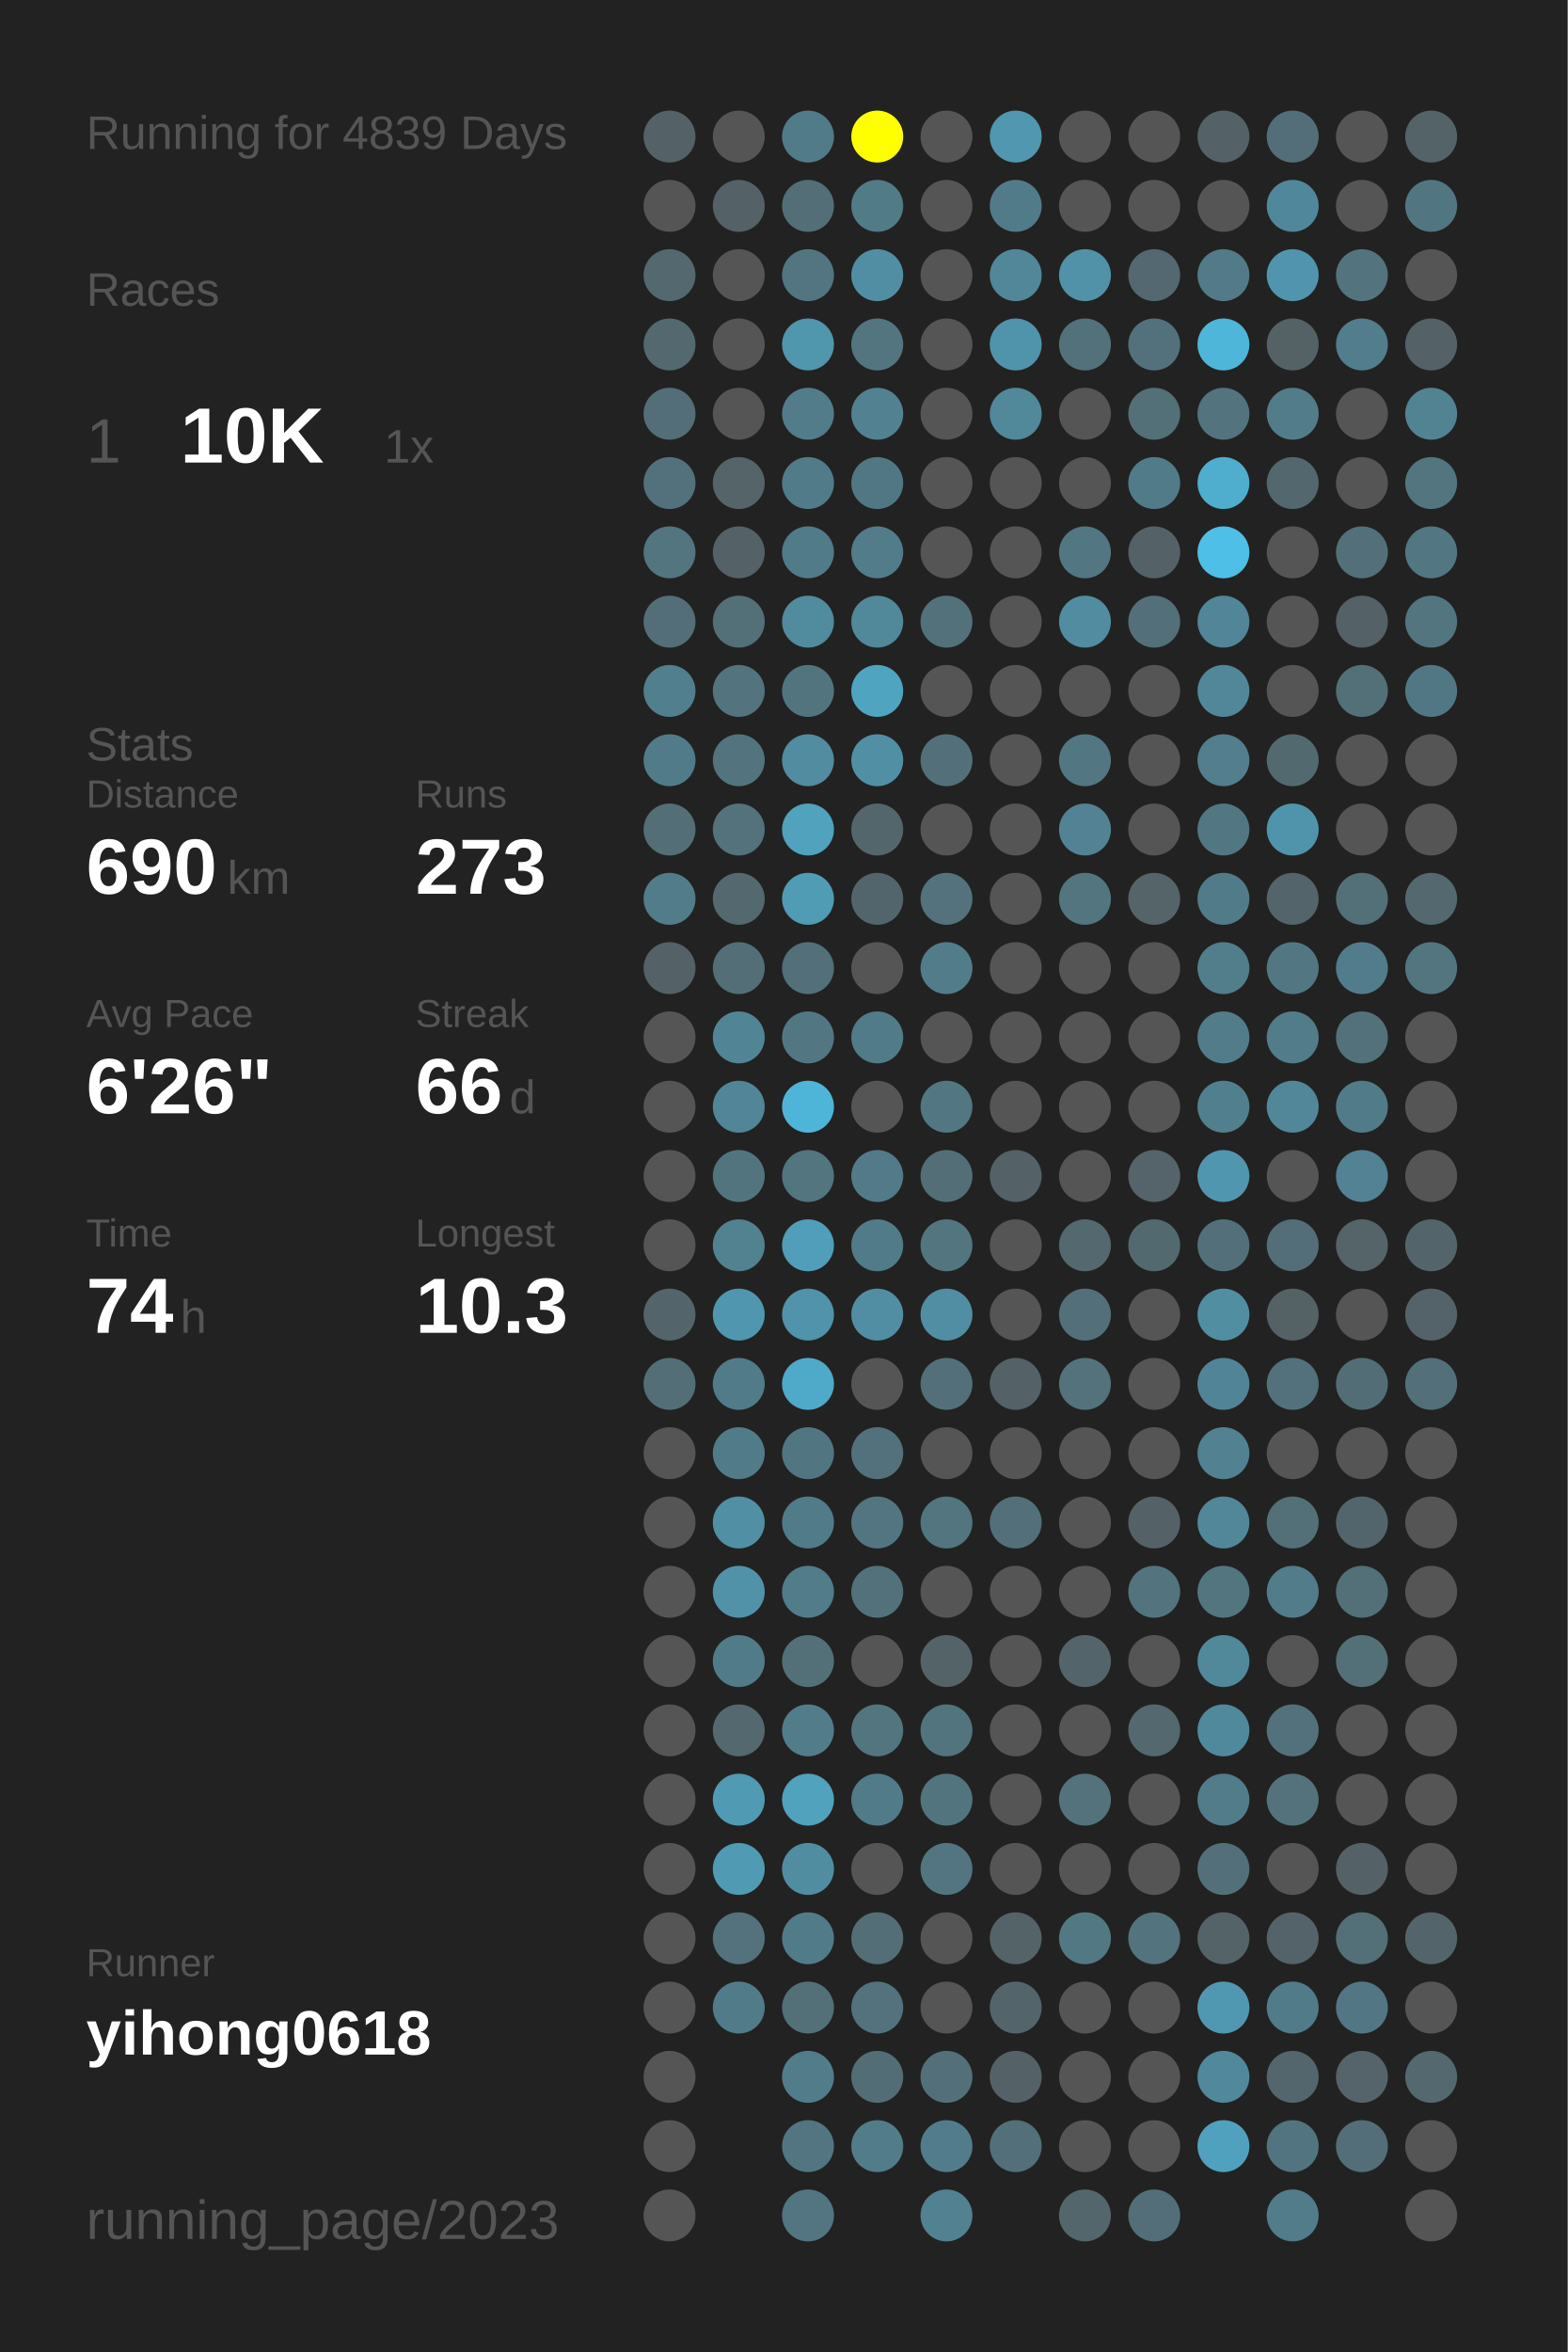
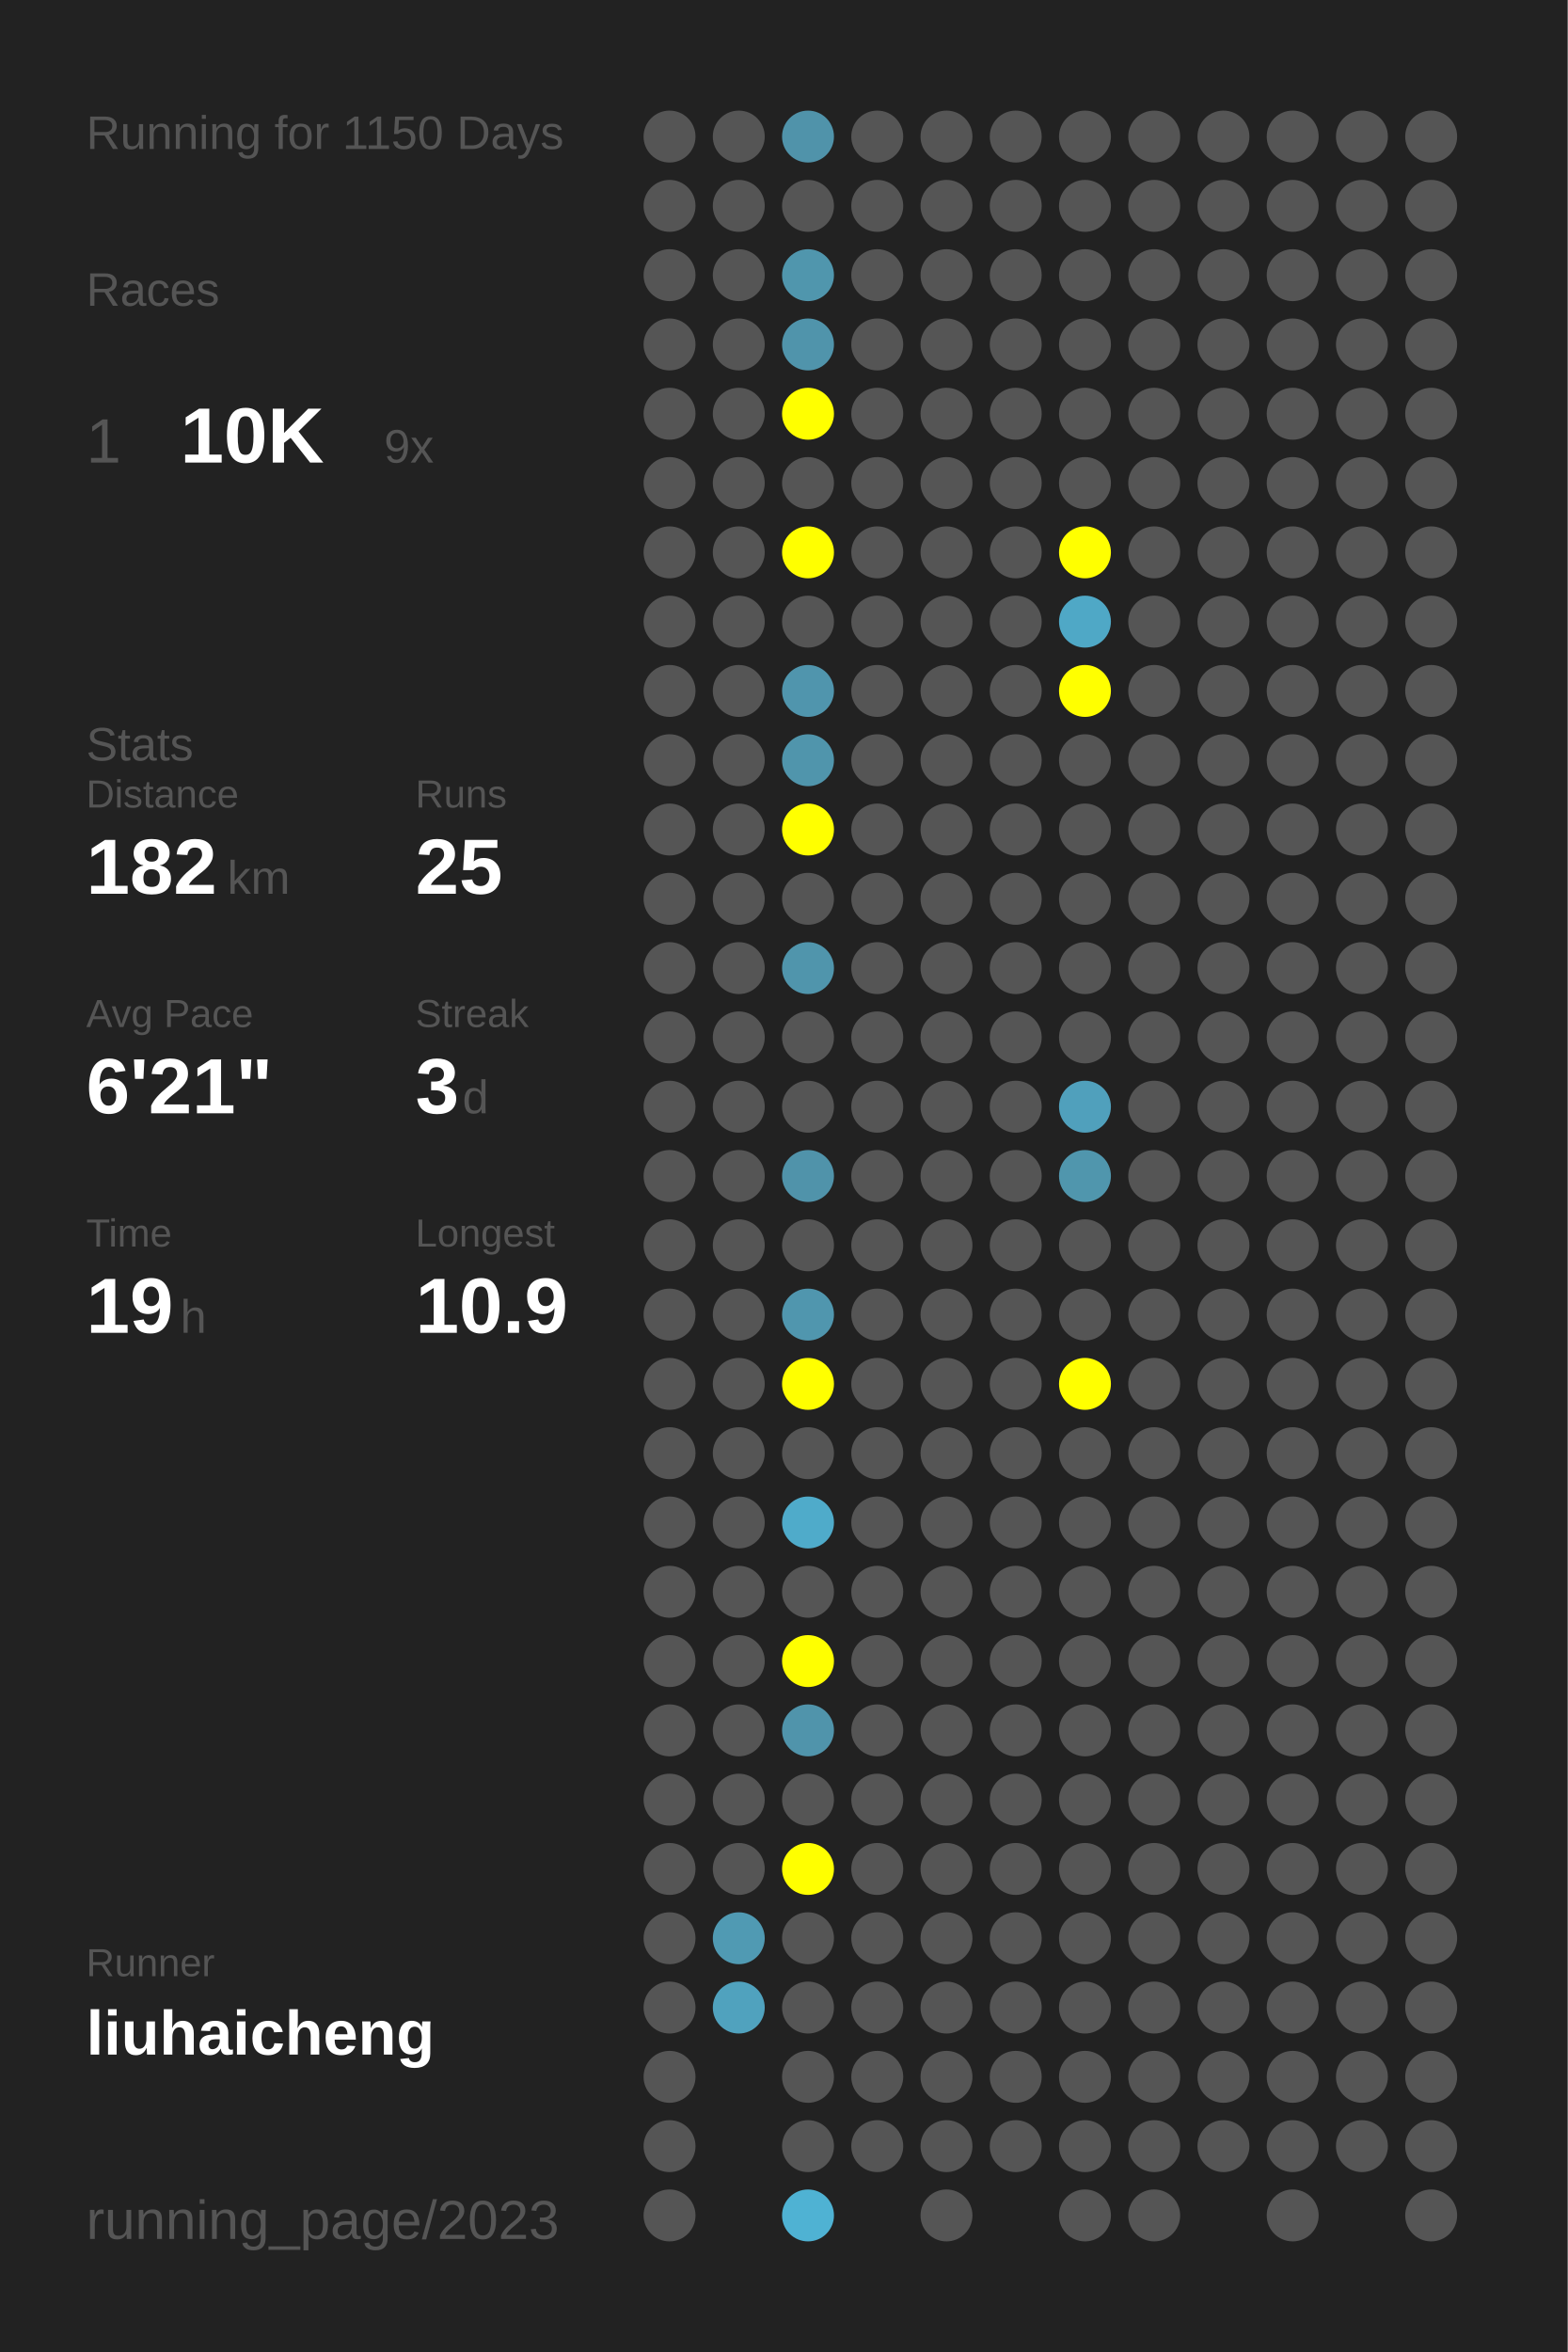
<svg xmlns="http://www.w3.org/2000/svg" baseProfile="full" height="300mm" version="1.1" viewBox="0,0,200,300" width="200mm">
  <defs />
  <rect fill="#222222" height="300" width="200" x="0" y="0" />
-   <text fill="#555555" style="font-size:6px; font-family:Arial;" x="11" y="19">Running for 4839 Days</text>
+   <text fill="#555555" style="font-size:6px; font-family:Arial;" x="11" y="19">Running for 1150 Days</text>
  <text fill="#555555" style="font-size:6px; font-family:Arial;" x="11" y="39">Races</text>
  <text fill="#555555" style="font-size:8px; font-family:Arial;" x="11" y="59">1</text>
  <text fill="#FFFFFF" style="font-size:10px; font-family:Arial; font-weight:bold;" x="23" y="59">10K</text>
-   <text fill="#555555" style="font-size:6px; font-family:Arial;" x="49" y="59">1x</text>
+   <text fill="#555555" style="font-size:6px; font-family:Arial;" x="49" y="59">9x</text>
  <text fill="#555555" style="font-size:6px; font-family:Arial;" x="11" y="97">Stats</text>
  <text fill="#555555" style="font-size:5px; font-family:Arial;" x="11" y="103">Distance</text>
-   <text fill="#FFFFFF" style="font-size:10px; font-family:Arial; font-weight:bold;" x="11" y="114">690</text>
+   <text fill="#FFFFFF" style="font-size:10px; font-family:Arial; font-weight:bold;" x="11" y="114">182</text>
  <text fill="#555555" style="font-size:6px; font-family:Arial;" x="29" y="114">km</text>
  <text fill="#555555" style="font-size:5px; font-family:Arial;" x="53" y="103">Runs</text>
-   <text fill="#FFFFFF" style="font-size:10px; font-family:Arial; font-weight:bold;" x="53" y="114">273</text>
+   <text fill="#FFFFFF" style="font-size:10px; font-family:Arial; font-weight:bold;" x="53" y="114">25</text>
  <text fill="#555555" style="font-size:5px; font-family:Arial;" x="11" y="131">Avg Pace</text>
-   <text fill="#FFFFFF" style="font-size:10px; font-family:Arial; font-weight:bold;" x="11" y="142">6'26"</text>
+   <text fill="#FFFFFF" style="font-size:10px; font-family:Arial; font-weight:bold;" x="11" y="142">6'21"</text>
  <text fill="#555555" style="font-size:5px; font-family:Arial;" x="53" y="131">Streak</text>
-   <text fill="#FFFFFF" style="font-size:10px; font-family:Arial; font-weight:bold;" x="53" y="142">66</text>
-   <text fill="#555555" style="font-size:6px; font-family:Arial;" x="65" y="142">d</text>
+   <text fill="#FFFFFF" style="font-size:10px; font-family:Arial; font-weight:bold;" x="53" y="142">3</text>
+   <text fill="#555555" style="font-size:6px; font-family:Arial;" x="59" y="142">d</text>
  <text fill="#555555" style="font-size:5px; font-family:Arial;" x="11" y="159">Time</text>
-   <text fill="#FFFFFF" style="font-size:10px; font-family:Arial; font-weight:bold;" x="11" y="170">74</text>
+   <text fill="#FFFFFF" style="font-size:10px; font-family:Arial; font-weight:bold;" x="11" y="170">19</text>
  <text fill="#555555" style="font-size:6px; font-family:Arial;" x="23" y="170">h</text>
  <text fill="#555555" style="font-size:5px; font-family:Arial;" x="53" y="159">Longest</text>
-   <text fill="#FFFFFF" style="font-size:10px; font-family:Arial; font-weight:bold;" x="53" y="170">10.3</text>
+   <text fill="#FFFFFF" style="font-size:10px; font-family:Arial; font-weight:bold;" x="53" y="170">10.9</text>
  <text fill="#555555" style="font-size:5px; font-family:Arial;" x="11" y="252.065">Runner</text>
-   <text fill="#FFFFFF" style="font-size:8px; font-family:Arial; font-weight:bold;" x="11" y="262.065">yihong0618</text>
+   <text fill="#FFFFFF" style="font-size:8px; font-family:Arial; font-weight:bold;" x="11" y="262.065">liuhaicheng</text>
  <text fill="#555555" style="font-size:7px; font-family:Arial;" x="11" y="285.581">running_page/2023</text>
-   <circle cx="85.417" cy="17.419" fill="#546166" r="3.312" />
+   <circle cx="85.417" cy="17.419" fill="#555555" r="3.312" />
  <circle cx="85.417" cy="26.258" fill="#555555" r="3.312" />
-   <circle cx="85.417" cy="35.097" fill="#53686f" r="3.312" />
-   <circle cx="85.417" cy="43.935" fill="#53686f" r="3.312" />
-   <circle cx="85.417" cy="52.774" fill="#536e78" r="3.312" />
-   <circle cx="85.417" cy="61.613" fill="#53717c" r="3.312" />
-   <circle cx="85.417" cy="70.452" fill="#527580" r="3.312" />
-   <circle cx="85.417" cy="79.29" fill="#536e78" r="3.312" />
-   <circle cx="85.417" cy="88.129" fill="#527f8e" r="3.312" />
-   <circle cx="85.417" cy="96.968" fill="#527b89" r="3.312" />
-   <circle cx="85.417" cy="105.806" fill="#536e77" r="3.312" />
-   <circle cx="85.417" cy="114.645" fill="#527c8a" r="3.312" />
-   <circle cx="85.417" cy="123.484" fill="#546166" r="3.312" />
+   <circle cx="85.417" cy="35.097" fill="#555555" r="3.312" />
+   <circle cx="85.417" cy="43.935" fill="#555555" r="3.312" />
+   <circle cx="85.417" cy="52.774" fill="#555555" r="3.312" />
+   <circle cx="85.417" cy="61.613" fill="#555555" r="3.312" />
+   <circle cx="85.417" cy="70.452" fill="#555555" r="3.312" />
+   <circle cx="85.417" cy="79.29" fill="#555555" r="3.312" />
+   <circle cx="85.417" cy="88.129" fill="#555555" r="3.312" />
+   <circle cx="85.417" cy="96.968" fill="#555555" r="3.312" />
+   <circle cx="85.417" cy="105.806" fill="#555555" r="3.312" />
+   <circle cx="85.417" cy="114.645" fill="#555555" r="3.312" />
+   <circle cx="85.417" cy="123.484" fill="#555555" r="3.312" />
  <circle cx="85.417" cy="132.323" fill="#555555" r="3.312" />
  <circle cx="85.417" cy="141.161" fill="#555555" r="3.312" />
  <circle cx="85.417" cy="150" fill="#555555" r="3.312" />
  <circle cx="85.417" cy="158.839" fill="#555555" r="3.312" />
-   <circle cx="85.417" cy="167.677" fill="#53656b" r="3.312" />
-   <circle cx="85.417" cy="176.516" fill="#536e77" r="3.312" />
+   <circle cx="85.417" cy="167.677" fill="#555555" r="3.312" />
+   <circle cx="85.417" cy="176.516" fill="#555555" r="3.312" />
  <circle cx="85.417" cy="185.355" fill="#555555" r="3.312" />
  <circle cx="85.417" cy="194.194" fill="#555555" r="3.312" />
  <circle cx="85.417" cy="203.032" fill="#555555" r="3.312" />
  <circle cx="85.417" cy="211.871" fill="#555555" r="3.312" />
  <circle cx="85.417" cy="220.71" fill="#555555" r="3.312" />
  <circle cx="85.417" cy="229.548" fill="#555555" r="3.312" />
  <circle cx="85.417" cy="238.387" fill="#555555" r="3.312" />
  <circle cx="85.417" cy="247.226" fill="#555555" r="3.312" />
  <circle cx="85.417" cy="256.065" fill="#555555" r="3.312" />
  <circle cx="85.417" cy="264.903" fill="#555555" r="3.312" />
  <circle cx="85.417" cy="273.742" fill="#555555" r="3.312" />
  <circle cx="85.417" cy="282.581" fill="#555555" r="3.312" />
  <circle cx="94.25" cy="17.419" fill="#555555" r="3.312" />
-   <circle cx="94.25" cy="26.258" fill="#546166" r="3.312" />
+   <circle cx="94.25" cy="26.258" fill="#555555" r="3.312" />
  <circle cx="94.25" cy="35.097" fill="#555555" r="3.312" />
  <circle cx="94.25" cy="43.935" fill="#555555" r="3.312" />
  <circle cx="94.25" cy="52.774" fill="#555555" r="3.312" />
-   <circle cx="94.25" cy="61.613" fill="#546469" r="3.312" />
-   <circle cx="94.25" cy="70.452" fill="#546267" r="3.312" />
-   <circle cx="94.25" cy="79.29" fill="#536f78" r="3.312" />
-   <circle cx="94.25" cy="88.129" fill="#53737e" r="3.312" />
-   <circle cx="94.25" cy="96.968" fill="#53737e" r="3.312" />
-   <circle cx="94.25" cy="105.806" fill="#53727c" r="3.312" />
-   <circle cx="94.25" cy="114.645" fill="#53686f" r="3.312" />
-   <circle cx="94.25" cy="123.484" fill="#536e77" r="3.312" />
-   <circle cx="94.25" cy="132.323" fill="#518596" r="3.312" />
-   <circle cx="94.25" cy="141.161" fill="#518597" r="3.312" />
-   <circle cx="94.25" cy="150" fill="#52747f" r="3.312" />
-   <circle cx="94.25" cy="158.839" fill="#528190" r="3.312" />
-   <circle cx="94.25" cy="167.677" fill="#5096ae" r="3.312" />
-   <circle cx="94.25" cy="176.516" fill="#527b89" r="3.312" />
-   <circle cx="94.25" cy="185.355" fill="#527b89" r="3.312" />
-   <circle cx="94.25" cy="194.194" fill="#518fa4" r="3.312" />
-   <circle cx="94.25" cy="203.032" fill="#5192a9" r="3.312" />
-   <circle cx="94.25" cy="211.871" fill="#527b89" r="3.312" />
-   <circle cx="94.25" cy="220.71" fill="#53686f" r="3.312" />
-   <circle cx="94.25" cy="229.548" fill="#509ab3" r="3.312" />
-   <circle cx="94.25" cy="238.387" fill="#509ab3" r="3.312" />
-   <circle cx="94.25" cy="247.226" fill="#53727d" r="3.312" />
-   <circle cx="94.25" cy="256.065" fill="#527b89" r="3.312" />
-   <circle cx="103.083" cy="17.419" fill="#527b89" r="3.312" />
-   <circle cx="103.083" cy="26.258" fill="#536e77" r="3.312" />
-   <circle cx="103.083" cy="35.097" fill="#527581" r="3.312" />
-   <circle cx="103.083" cy="43.935" fill="#5096ad" r="3.312" />
-   <circle cx="103.083" cy="52.774" fill="#527c8a" r="3.312" />
-   <circle cx="103.083" cy="61.613" fill="#527b89" r="3.312" />
-   <circle cx="103.083" cy="70.452" fill="#527b89" r="3.312" />
-   <circle cx="103.083" cy="79.29" fill="#518b9e" r="3.312" />
-   <circle cx="103.083" cy="88.129" fill="#52747f" r="3.312" />
-   <circle cx="103.083" cy="96.968" fill="#518ca0" r="3.312" />
-   <circle cx="103.083" cy="105.806" fill="#50a2bd" r="3.312" />
-   <circle cx="103.083" cy="114.645" fill="#509cb5" r="3.312" />
-   <circle cx="103.083" cy="123.484" fill="#536f79" r="3.312" />
-   <circle cx="103.083" cy="132.323" fill="#527783" r="3.312" />
-   <circle cx="103.083" cy="141.161" fill="#4eb5d8" r="3.312" />
-   <circle cx="103.083" cy="150" fill="#527580" r="3.312" />
-   <circle cx="103.083" cy="158.839" fill="#509eb9" r="3.312" />
-   <circle cx="103.083" cy="167.677" fill="#5093aa" r="3.312" />
-   <circle cx="103.083" cy="176.516" fill="#4faac9" r="3.312" />
-   <circle cx="103.083" cy="185.355" fill="#527681" r="3.312" />
-   <circle cx="103.083" cy="194.194" fill="#527b89" r="3.312" />
-   <circle cx="103.083" cy="203.032" fill="#527c8a" r="3.312" />
-   <circle cx="103.083" cy="211.871" fill="#536f78" r="3.312" />
-   <circle cx="103.083" cy="220.71" fill="#527c8a" r="3.312" />
-   <circle cx="103.083" cy="229.548" fill="#50a2bd" r="3.312" />
-   <circle cx="103.083" cy="238.387" fill="#518da1" r="3.312" />
-   <circle cx="103.083" cy="247.226" fill="#527b89" r="3.312" />
-   <circle cx="103.083" cy="256.065" fill="#536f78" r="3.312" />
-   <circle cx="103.083" cy="264.903" fill="#527c8a" r="3.312" />
-   <circle cx="103.083" cy="273.742" fill="#527581" r="3.312" />
-   <circle cx="103.083" cy="282.581" fill="#527581" r="3.312" />
-   <circle cx="111.917" cy="17.419" fill="#FFFF00" r="3.312" />
-   <circle cx="111.917" cy="26.258" fill="#527b88" r="3.312" />
-   <circle cx="111.917" cy="35.097" fill="#518ea3" r="3.312" />
-   <circle cx="111.917" cy="43.935" fill="#527580" r="3.312" />
-   <circle cx="111.917" cy="52.774" fill="#528192" r="3.312" />
-   <circle cx="111.917" cy="61.613" fill="#527784" r="3.312" />
-   <circle cx="111.917" cy="70.452" fill="#527c8a" r="3.312" />
-   <circle cx="111.917" cy="79.29" fill="#51889a" r="3.312" />
-   <circle cx="111.917" cy="88.129" fill="#4fa4c0" r="3.312" />
-   <circle cx="111.917" cy="96.968" fill="#518fa5" r="3.312" />
-   <circle cx="111.917" cy="105.806" fill="#53666c" r="3.312" />
-   <circle cx="111.917" cy="114.645" fill="#53656c" r="3.312" />
+   <circle cx="94.25" cy="61.613" fill="#555555" r="3.312" />
+   <circle cx="94.25" cy="70.452" fill="#555555" r="3.312" />
+   <circle cx="94.25" cy="79.29" fill="#555555" r="3.312" />
+   <circle cx="94.25" cy="88.129" fill="#555555" r="3.312" />
+   <circle cx="94.25" cy="96.968" fill="#555555" r="3.312" />
+   <circle cx="94.25" cy="105.806" fill="#555555" r="3.312" />
+   <circle cx="94.25" cy="114.645" fill="#555555" r="3.312" />
+   <circle cx="94.25" cy="123.484" fill="#555555" r="3.312" />
+   <circle cx="94.25" cy="132.323" fill="#555555" r="3.312" />
+   <circle cx="94.25" cy="141.161" fill="#555555" r="3.312" />
+   <circle cx="94.25" cy="150" fill="#555555" r="3.312" />
+   <circle cx="94.25" cy="158.839" fill="#555555" r="3.312" />
+   <circle cx="94.25" cy="167.677" fill="#555555" r="3.312" />
+   <circle cx="94.25" cy="176.516" fill="#555555" r="3.312" />
+   <circle cx="94.25" cy="185.355" fill="#555555" r="3.312" />
+   <circle cx="94.25" cy="194.194" fill="#555555" r="3.312" />
+   <circle cx="94.25" cy="203.032" fill="#555555" r="3.312" />
+   <circle cx="94.25" cy="211.871" fill="#555555" r="3.312" />
+   <circle cx="94.25" cy="220.71" fill="#555555" r="3.312" />
+   <circle cx="94.25" cy="229.548" fill="#555555" r="3.312" />
+   <circle cx="94.25" cy="238.387" fill="#555555" r="3.312" />
+   <circle cx="94.25" cy="247.226" fill="#509ab3" r="3.312" />
+   <circle cx="94.25" cy="256.065" fill="#50a2be" r="3.312" />
+   <circle cx="103.083" cy="17.419" fill="#5093aa" r="3.312" />
+   <circle cx="103.083" cy="26.258" fill="#555555" r="3.312" />
+   <circle cx="103.083" cy="35.097" fill="#5096ad" r="3.312" />
+   <circle cx="103.083" cy="43.935" fill="#5094ab" r="3.312" />
+   <circle cx="103.083" cy="52.774" fill="#FFFF00" r="3.312" />
+   <circle cx="103.083" cy="61.613" fill="#555555" r="3.312" />
+   <circle cx="103.083" cy="70.452" fill="#FFFF00" r="3.312" />
+   <circle cx="103.083" cy="79.29" fill="#555555" r="3.312" />
+   <circle cx="103.083" cy="88.129" fill="#5095ad" r="3.312" />
+   <circle cx="103.083" cy="96.968" fill="#5095ac" r="3.312" />
+   <circle cx="103.083" cy="105.806" fill="#FFFF00" r="3.312" />
+   <circle cx="103.083" cy="114.645" fill="#555555" r="3.312" />
+   <circle cx="103.083" cy="123.484" fill="#5095ac" r="3.312" />
+   <circle cx="103.083" cy="132.323" fill="#555555" r="3.312" />
+   <circle cx="103.083" cy="141.161" fill="#555555" r="3.312" />
+   <circle cx="103.083" cy="150" fill="#5093aa" r="3.312" />
+   <circle cx="103.083" cy="158.839" fill="#555555" r="3.312" />
+   <circle cx="103.083" cy="167.677" fill="#5096ae" r="3.312" />
+   <circle cx="103.083" cy="176.516" fill="#FFFF00" r="3.312" />
+   <circle cx="103.083" cy="185.355" fill="#555555" r="3.312" />
+   <circle cx="103.083" cy="194.194" fill="#4fabca" r="3.312" />
+   <circle cx="103.083" cy="203.032" fill="#555555" r="3.312" />
+   <circle cx="103.083" cy="211.871" fill="#FFFF00" r="3.312" />
+   <circle cx="103.083" cy="220.71" fill="#5094ab" r="3.312" />
+   <circle cx="103.083" cy="229.548" fill="#555555" r="3.312" />
+   <circle cx="103.083" cy="238.387" fill="#FFFF00" r="3.312" />
+   <circle cx="103.083" cy="247.226" fill="#555555" r="3.312" />
+   <circle cx="103.083" cy="256.065" fill="#555555" r="3.312" />
+   <circle cx="103.083" cy="264.903" fill="#555555" r="3.312" />
+   <circle cx="103.083" cy="273.742" fill="#555555" r="3.312" />
+   <circle cx="103.083" cy="282.581" fill="#4fb2d3" r="3.312" />
+   <circle cx="111.917" cy="17.419" fill="#555555" r="3.312" />
+   <circle cx="111.917" cy="26.258" fill="#555555" r="3.312" />
+   <circle cx="111.917" cy="35.097" fill="#555555" r="3.312" />
+   <circle cx="111.917" cy="43.935" fill="#555555" r="3.312" />
+   <circle cx="111.917" cy="52.774" fill="#555555" r="3.312" />
+   <circle cx="111.917" cy="61.613" fill="#555555" r="3.312" />
+   <circle cx="111.917" cy="70.452" fill="#555555" r="3.312" />
+   <circle cx="111.917" cy="79.29" fill="#555555" r="3.312" />
+   <circle cx="111.917" cy="88.129" fill="#555555" r="3.312" />
+   <circle cx="111.917" cy="96.968" fill="#555555" r="3.312" />
+   <circle cx="111.917" cy="105.806" fill="#555555" r="3.312" />
+   <circle cx="111.917" cy="114.645" fill="#555555" r="3.312" />
  <circle cx="111.917" cy="123.484" fill="#555555" r="3.312" />
-   <circle cx="111.917" cy="132.323" fill="#527b89" r="3.312" />
+   <circle cx="111.917" cy="132.323" fill="#555555" r="3.312" />
  <circle cx="111.917" cy="141.161" fill="#555555" r="3.312" />
-   <circle cx="111.917" cy="150" fill="#527a88" r="3.312" />
-   <circle cx="111.917" cy="158.839" fill="#527b89" r="3.312" />
-   <circle cx="111.917" cy="167.677" fill="#518ea3" r="3.312" />
+   <circle cx="111.917" cy="150" fill="#555555" r="3.312" />
+   <circle cx="111.917" cy="158.839" fill="#555555" r="3.312" />
+   <circle cx="111.917" cy="167.677" fill="#555555" r="3.312" />
  <circle cx="111.917" cy="176.516" fill="#555555" r="3.312" />
-   <circle cx="111.917" cy="185.355" fill="#53717c" r="3.312" />
-   <circle cx="111.917" cy="194.194" fill="#527581" r="3.312" />
-   <circle cx="111.917" cy="203.032" fill="#53717b" r="3.312" />
+   <circle cx="111.917" cy="185.355" fill="#555555" r="3.312" />
+   <circle cx="111.917" cy="194.194" fill="#555555" r="3.312" />
+   <circle cx="111.917" cy="203.032" fill="#555555" r="3.312" />
  <circle cx="111.917" cy="211.871" fill="#555555" r="3.312" />
-   <circle cx="111.917" cy="220.71" fill="#527580" r="3.312" />
-   <circle cx="111.917" cy="229.548" fill="#527b89" r="3.312" />
+   <circle cx="111.917" cy="220.71" fill="#555555" r="3.312" />
+   <circle cx="111.917" cy="229.548" fill="#555555" r="3.312" />
  <circle cx="111.917" cy="238.387" fill="#555555" r="3.312" />
-   <circle cx="111.917" cy="247.226" fill="#536e77" r="3.312" />
-   <circle cx="111.917" cy="256.065" fill="#53727d" r="3.312" />
-   <circle cx="111.917" cy="264.903" fill="#536d76" r="3.312" />
-   <circle cx="111.917" cy="273.742" fill="#527c8a" r="3.312" />
+   <circle cx="111.917" cy="247.226" fill="#555555" r="3.312" />
+   <circle cx="111.917" cy="256.065" fill="#555555" r="3.312" />
+   <circle cx="111.917" cy="264.903" fill="#555555" r="3.312" />
+   <circle cx="111.917" cy="273.742" fill="#555555" r="3.312" />
  <circle cx="120.75" cy="17.419" fill="#555555" r="3.312" />
  <circle cx="120.75" cy="26.258" fill="#555555" r="3.312" />
  <circle cx="120.75" cy="35.097" fill="#555555" r="3.312" />
  <circle cx="120.75" cy="43.935" fill="#555555" r="3.312" />
  <circle cx="120.75" cy="52.774" fill="#555555" r="3.312" />
  <circle cx="120.75" cy="61.613" fill="#555555" r="3.312" />
  <circle cx="120.75" cy="70.452" fill="#555555" r="3.312" />
-   <circle cx="120.75" cy="79.29" fill="#53717b" r="3.312" />
+   <circle cx="120.75" cy="79.29" fill="#555555" r="3.312" />
  <circle cx="120.75" cy="88.129" fill="#555555" r="3.312" />
-   <circle cx="120.75" cy="96.968" fill="#53707a" r="3.312" />
+   <circle cx="120.75" cy="96.968" fill="#555555" r="3.312" />
  <circle cx="120.75" cy="105.806" fill="#555555" r="3.312" />
-   <circle cx="120.75" cy="114.645" fill="#53727d" r="3.312" />
-   <circle cx="120.75" cy="123.484" fill="#527c8a" r="3.312" />
+   <circle cx="120.75" cy="114.645" fill="#555555" r="3.312" />
+   <circle cx="120.75" cy="123.484" fill="#555555" r="3.312" />
  <circle cx="120.75" cy="132.323" fill="#555555" r="3.312" />
-   <circle cx="120.75" cy="141.161" fill="#527682" r="3.312" />
-   <circle cx="120.75" cy="150" fill="#536e77" r="3.312" />
-   <circle cx="120.75" cy="158.839" fill="#527580" r="3.312" />
-   <circle cx="120.75" cy="167.677" fill="#518ea3" r="3.312" />
-   <circle cx="120.75" cy="176.516" fill="#536f79" r="3.312" />
+   <circle cx="120.75" cy="141.161" fill="#555555" r="3.312" />
+   <circle cx="120.75" cy="150" fill="#555555" r="3.312" />
+   <circle cx="120.75" cy="158.839" fill="#555555" r="3.312" />
+   <circle cx="120.75" cy="167.677" fill="#555555" r="3.312" />
+   <circle cx="120.75" cy="176.516" fill="#555555" r="3.312" />
  <circle cx="120.75" cy="185.355" fill="#555555" r="3.312" />
-   <circle cx="120.75" cy="194.194" fill="#527580" r="3.312" />
+   <circle cx="120.75" cy="194.194" fill="#555555" r="3.312" />
  <circle cx="120.75" cy="203.032" fill="#555555" r="3.312" />
-   <circle cx="120.75" cy="211.871" fill="#546368" r="3.312" />
-   <circle cx="120.75" cy="220.71" fill="#52747f" r="3.312" />
-   <circle cx="120.75" cy="229.548" fill="#52747f" r="3.312" />
-   <circle cx="120.75" cy="238.387" fill="#527581" r="3.312" />
+   <circle cx="120.75" cy="211.871" fill="#555555" r="3.312" />
+   <circle cx="120.75" cy="220.71" fill="#555555" r="3.312" />
+   <circle cx="120.75" cy="229.548" fill="#555555" r="3.312" />
+   <circle cx="120.75" cy="238.387" fill="#555555" r="3.312" />
  <circle cx="120.75" cy="247.226" fill="#555555" r="3.312" />
  <circle cx="120.75" cy="256.065" fill="#555555" r="3.312" />
-   <circle cx="120.75" cy="264.903" fill="#53707a" r="3.312" />
-   <circle cx="120.75" cy="273.742" fill="#527c8b" r="3.312" />
-   <circle cx="120.75" cy="282.581" fill="#528191" r="3.312" />
-   <circle cx="129.583" cy="17.419" fill="#5097af" r="3.312" />
-   <circle cx="129.583" cy="26.258" fill="#527b89" r="3.312" />
-   <circle cx="129.583" cy="35.097" fill="#518799" r="3.312" />
-   <circle cx="129.583" cy="43.935" fill="#5094ab" r="3.312" />
-   <circle cx="129.583" cy="52.774" fill="#51889a" r="3.312" />
+   <circle cx="120.75" cy="264.903" fill="#555555" r="3.312" />
+   <circle cx="120.75" cy="273.742" fill="#555555" r="3.312" />
+   <circle cx="120.75" cy="282.581" fill="#555555" r="3.312" />
+   <circle cx="129.583" cy="17.419" fill="#555555" r="3.312" />
+   <circle cx="129.583" cy="26.258" fill="#555555" r="3.312" />
+   <circle cx="129.583" cy="35.097" fill="#555555" r="3.312" />
+   <circle cx="129.583" cy="43.935" fill="#555555" r="3.312" />
+   <circle cx="129.583" cy="52.774" fill="#555555" r="3.312" />
  <circle cx="129.583" cy="61.613" fill="#555555" r="3.312" />
  <circle cx="129.583" cy="70.452" fill="#555555" r="3.312" />
  <circle cx="129.583" cy="79.29" fill="#555555" r="3.312" />
  <circle cx="129.583" cy="88.129" fill="#555555" r="3.312" />
  <circle cx="129.583" cy="96.968" fill="#555555" r="3.312" />
  <circle cx="129.583" cy="105.806" fill="#555555" r="3.312" />
  <circle cx="129.583" cy="114.645" fill="#555555" r="3.312" />
  <circle cx="129.583" cy="123.484" fill="#555555" r="3.312" />
  <circle cx="129.583" cy="132.323" fill="#555555" r="3.312" />
  <circle cx="129.583" cy="141.161" fill="#555555" r="3.312" />
-   <circle cx="129.583" cy="150" fill="#546166" r="3.312" />
+   <circle cx="129.583" cy="150" fill="#555555" r="3.312" />
  <circle cx="129.583" cy="158.839" fill="#555555" r="3.312" />
  <circle cx="129.583" cy="167.677" fill="#555555" r="3.312" />
-   <circle cx="129.583" cy="176.516" fill="#546166" r="3.312" />
+   <circle cx="129.583" cy="176.516" fill="#555555" r="3.312" />
  <circle cx="129.583" cy="185.355" fill="#555555" r="3.312" />
-   <circle cx="129.583" cy="194.194" fill="#536f79" r="3.312" />
+   <circle cx="129.583" cy="194.194" fill="#555555" r="3.312" />
  <circle cx="129.583" cy="203.032" fill="#555555" r="3.312" />
  <circle cx="129.583" cy="211.871" fill="#555555" r="3.312" />
  <circle cx="129.583" cy="220.71" fill="#555555" r="3.312" />
  <circle cx="129.583" cy="229.548" fill="#555555" r="3.312" />
  <circle cx="129.583" cy="238.387" fill="#555555" r="3.312" />
-   <circle cx="129.583" cy="247.226" fill="#546368" r="3.312" />
-   <circle cx="129.583" cy="256.065" fill="#53656b" r="3.312" />
-   <circle cx="129.583" cy="264.903" fill="#546267" r="3.312" />
-   <circle cx="129.583" cy="273.742" fill="#536f79" r="3.312" />
+   <circle cx="129.583" cy="247.226" fill="#555555" r="3.312" />
+   <circle cx="129.583" cy="256.065" fill="#555555" r="3.312" />
+   <circle cx="129.583" cy="264.903" fill="#555555" r="3.312" />
+   <circle cx="129.583" cy="273.742" fill="#555555" r="3.312" />
  <circle cx="138.417" cy="17.419" fill="#555555" r="3.312" />
  <circle cx="138.417" cy="26.258" fill="#555555" r="3.312" />
-   <circle cx="138.417" cy="35.097" fill="#5192a8" r="3.312" />
-   <circle cx="138.417" cy="43.935" fill="#53717b" r="3.312" />
+   <circle cx="138.417" cy="35.097" fill="#555555" r="3.312" />
+   <circle cx="138.417" cy="43.935" fill="#555555" r="3.312" />
  <circle cx="138.417" cy="52.774" fill="#555555" r="3.312" />
  <circle cx="138.417" cy="61.613" fill="#555555" r="3.312" />
-   <circle cx="138.417" cy="70.452" fill="#527682" r="3.312" />
-   <circle cx="138.417" cy="79.29" fill="#518ca1" r="3.312" />
-   <circle cx="138.417" cy="88.129" fill="#555555" r="3.312" />
-   <circle cx="138.417" cy="96.968" fill="#527682" r="3.312" />
-   <circle cx="138.417" cy="105.806" fill="#528293" r="3.312" />
-   <circle cx="138.417" cy="114.645" fill="#527580" r="3.312" />
+   <circle cx="138.417" cy="70.452" fill="#FFFF00" r="3.312" />
+   <circle cx="138.417" cy="79.29" fill="#4fa8c6" r="3.312" />
+   <circle cx="138.417" cy="88.129" fill="#FFFF00" r="3.312" />
+   <circle cx="138.417" cy="96.968" fill="#555555" r="3.312" />
+   <circle cx="138.417" cy="105.806" fill="#555555" r="3.312" />
+   <circle cx="138.417" cy="114.645" fill="#555555" r="3.312" />
  <circle cx="138.417" cy="123.484" fill="#555555" r="3.312" />
  <circle cx="138.417" cy="132.323" fill="#555555" r="3.312" />
-   <circle cx="138.417" cy="141.161" fill="#555555" r="3.312" />
-   <circle cx="138.417" cy="150" fill="#555555" r="3.312" />
-   <circle cx="138.417" cy="158.839" fill="#53686f" r="3.312" />
-   <circle cx="138.417" cy="167.677" fill="#53707a" r="3.312" />
-   <circle cx="138.417" cy="176.516" fill="#53727c" r="3.312" />
+   <circle cx="138.417" cy="141.161" fill="#50a0bc" r="3.312" />
+   <circle cx="138.417" cy="150" fill="#5096ad" r="3.312" />
+   <circle cx="138.417" cy="158.839" fill="#555555" r="3.312" />
+   <circle cx="138.417" cy="167.677" fill="#555555" r="3.312" />
+   <circle cx="138.417" cy="176.516" fill="#FFFF00" r="3.312" />
  <circle cx="138.417" cy="185.355" fill="#555555" r="3.312" />
  <circle cx="138.417" cy="194.194" fill="#555555" r="3.312" />
  <circle cx="138.417" cy="203.032" fill="#555555" r="3.312" />
-   <circle cx="138.417" cy="211.871" fill="#53656b" r="3.312" />
+   <circle cx="138.417" cy="211.871" fill="#555555" r="3.312" />
  <circle cx="138.417" cy="220.71" fill="#555555" r="3.312" />
-   <circle cx="138.417" cy="229.548" fill="#53727c" r="3.312" />
+   <circle cx="138.417" cy="229.548" fill="#555555" r="3.312" />
  <circle cx="138.417" cy="238.387" fill="#555555" r="3.312" />
-   <circle cx="138.417" cy="247.226" fill="#527884" r="3.312" />
+   <circle cx="138.417" cy="247.226" fill="#555555" r="3.312" />
  <circle cx="138.417" cy="256.065" fill="#555555" r="3.312" />
  <circle cx="138.417" cy="264.903" fill="#555555" r="3.312" />
  <circle cx="138.417" cy="273.742" fill="#555555" r="3.312" />
-   <circle cx="138.417" cy="282.581" fill="#53666c" r="3.312" />
+   <circle cx="138.417" cy="282.581" fill="#555555" r="3.312" />
  <circle cx="147.25" cy="17.419" fill="#555555" r="3.312" />
  <circle cx="147.25" cy="26.258" fill="#555555" r="3.312" />
-   <circle cx="147.25" cy="35.097" fill="#536870" r="3.312" />
-   <circle cx="147.25" cy="43.935" fill="#53717c" r="3.312" />
-   <circle cx="147.25" cy="52.774" fill="#536f78" r="3.312" />
-   <circle cx="147.25" cy="61.613" fill="#527b89" r="3.312" />
-   <circle cx="147.25" cy="70.452" fill="#546267" r="3.312" />
-   <circle cx="147.25" cy="79.29" fill="#536f79" r="3.312" />
+   <circle cx="147.25" cy="35.097" fill="#555555" r="3.312" />
+   <circle cx="147.25" cy="43.935" fill="#555555" r="3.312" />
+   <circle cx="147.25" cy="52.774" fill="#555555" r="3.312" />
+   <circle cx="147.25" cy="61.613" fill="#555555" r="3.312" />
+   <circle cx="147.25" cy="70.452" fill="#555555" r="3.312" />
+   <circle cx="147.25" cy="79.29" fill="#555555" r="3.312" />
  <circle cx="147.25" cy="88.129" fill="#555555" r="3.312" />
  <circle cx="147.25" cy="96.968" fill="#555555" r="3.312" />
  <circle cx="147.25" cy="105.806" fill="#555555" r="3.312" />
-   <circle cx="147.25" cy="114.645" fill="#546469" r="3.312" />
+   <circle cx="147.25" cy="114.645" fill="#555555" r="3.312" />
  <circle cx="147.25" cy="123.484" fill="#555555" r="3.312" />
  <circle cx="147.25" cy="132.323" fill="#555555" r="3.312" />
  <circle cx="147.25" cy="141.161" fill="#555555" r="3.312" />
-   <circle cx="147.25" cy="150" fill="#54646a" r="3.312" />
-   <circle cx="147.25" cy="158.839" fill="#536970" r="3.312" />
+   <circle cx="147.25" cy="150" fill="#555555" r="3.312" />
+   <circle cx="147.25" cy="158.839" fill="#555555" r="3.312" />
  <circle cx="147.25" cy="167.677" fill="#555555" r="3.312" />
  <circle cx="147.25" cy="176.516" fill="#555555" r="3.312" />
  <circle cx="147.25" cy="185.355" fill="#555555" r="3.312" />
-   <circle cx="147.25" cy="194.194" fill="#546166" r="3.312" />
-   <circle cx="147.25" cy="203.032" fill="#53747f" r="3.312" />
+   <circle cx="147.25" cy="194.194" fill="#555555" r="3.312" />
+   <circle cx="147.25" cy="203.032" fill="#555555" r="3.312" />
  <circle cx="147.25" cy="211.871" fill="#555555" r="3.312" />
-   <circle cx="147.25" cy="220.71" fill="#53686f" r="3.312" />
+   <circle cx="147.25" cy="220.71" fill="#555555" r="3.312" />
  <circle cx="147.25" cy="229.548" fill="#555555" r="3.312" />
  <circle cx="147.25" cy="238.387" fill="#555555" r="3.312" />
-   <circle cx="147.25" cy="247.226" fill="#53737e" r="3.312" />
+   <circle cx="147.25" cy="247.226" fill="#555555" r="3.312" />
  <circle cx="147.25" cy="256.065" fill="#555555" r="3.312" />
  <circle cx="147.25" cy="264.903" fill="#555555" r="3.312" />
  <circle cx="147.25" cy="273.742" fill="#555555" r="3.312" />
-   <circle cx="147.25" cy="282.581" fill="#536e78" r="3.312" />
-   <circle cx="156.083" cy="17.419" fill="#546166" r="3.312" />
+   <circle cx="147.25" cy="282.581" fill="#555555" r="3.312" />
+   <circle cx="156.083" cy="17.419" fill="#555555" r="3.312" />
  <circle cx="156.083" cy="26.258" fill="#555555" r="3.312" />
-   <circle cx="156.083" cy="35.097" fill="#527a88" r="3.312" />
-   <circle cx="156.083" cy="43.935" fill="#4eb6d8" r="3.312" />
-   <circle cx="156.083" cy="52.774" fill="#53737e" r="3.312" />
-   <circle cx="156.083" cy="61.613" fill="#4fadcd" r="3.312" />
-   <circle cx="156.083" cy="70.452" fill="#4ebfe6" r="3.312" />
-   <circle cx="156.083" cy="79.29" fill="#518597" r="3.312" />
-   <circle cx="156.083" cy="88.129" fill="#518799" r="3.312" />
-   <circle cx="156.083" cy="96.968" fill="#527e8d" r="3.312" />
-   <circle cx="156.083" cy="105.806" fill="#527682" r="3.312" />
-   <circle cx="156.083" cy="114.645" fill="#527b89" r="3.312" />
-   <circle cx="156.083" cy="123.484" fill="#527d8b" r="3.312" />
-   <circle cx="156.083" cy="132.323" fill="#527c8a" r="3.312" />
-   <circle cx="156.083" cy="141.161" fill="#527f8e" r="3.312" />
-   <circle cx="156.083" cy="150" fill="#5096ae" r="3.312" />
-   <circle cx="156.083" cy="158.839" fill="#53707a" r="3.312" />
-   <circle cx="156.083" cy="167.677" fill="#518ea2" r="3.312" />
-   <circle cx="156.083" cy="176.516" fill="#518496" r="3.312" />
-   <circle cx="156.083" cy="185.355" fill="#528191" r="3.312" />
-   <circle cx="156.083" cy="194.194" fill="#518799" r="3.312" />
-   <circle cx="156.083" cy="203.032" fill="#527580" r="3.312" />
-   <circle cx="156.083" cy="211.871" fill="#51889a" r="3.312" />
-   <circle cx="156.083" cy="220.71" fill="#51899c" r="3.312" />
-   <circle cx="156.083" cy="229.548" fill="#527c8a" r="3.312" />
-   <circle cx="156.083" cy="238.387" fill="#536f79" r="3.312" />
-   <circle cx="156.083" cy="247.226" fill="#546368" r="3.312" />
-   <circle cx="156.083" cy="256.065" fill="#5098b1" r="3.312" />
-   <circle cx="156.083" cy="264.903" fill="#51889b" r="3.312" />
-   <circle cx="156.083" cy="273.742" fill="#50a1bd" r="3.312" />
-   <circle cx="164.917" cy="17.419" fill="#536e78" r="3.312" />
-   <circle cx="164.917" cy="26.258" fill="#51879a" r="3.312" />
-   <circle cx="164.917" cy="35.097" fill="#5095ad" r="3.312" />
-   <circle cx="164.917" cy="43.935" fill="#546266" r="3.312" />
-   <circle cx="164.917" cy="52.774" fill="#527c8a" r="3.312" />
-   <circle cx="164.917" cy="61.613" fill="#53676e" r="3.312" />
+   <circle cx="156.083" cy="35.097" fill="#555555" r="3.312" />
+   <circle cx="156.083" cy="43.935" fill="#555555" r="3.312" />
+   <circle cx="156.083" cy="52.774" fill="#555555" r="3.312" />
+   <circle cx="156.083" cy="61.613" fill="#555555" r="3.312" />
+   <circle cx="156.083" cy="70.452" fill="#555555" r="3.312" />
+   <circle cx="156.083" cy="79.29" fill="#555555" r="3.312" />
+   <circle cx="156.083" cy="88.129" fill="#555555" r="3.312" />
+   <circle cx="156.083" cy="96.968" fill="#555555" r="3.312" />
+   <circle cx="156.083" cy="105.806" fill="#555555" r="3.312" />
+   <circle cx="156.083" cy="114.645" fill="#555555" r="3.312" />
+   <circle cx="156.083" cy="123.484" fill="#555555" r="3.312" />
+   <circle cx="156.083" cy="132.323" fill="#555555" r="3.312" />
+   <circle cx="156.083" cy="141.161" fill="#555555" r="3.312" />
+   <circle cx="156.083" cy="150" fill="#555555" r="3.312" />
+   <circle cx="156.083" cy="158.839" fill="#555555" r="3.312" />
+   <circle cx="156.083" cy="167.677" fill="#555555" r="3.312" />
+   <circle cx="156.083" cy="176.516" fill="#555555" r="3.312" />
+   <circle cx="156.083" cy="185.355" fill="#555555" r="3.312" />
+   <circle cx="156.083" cy="194.194" fill="#555555" r="3.312" />
+   <circle cx="156.083" cy="203.032" fill="#555555" r="3.312" />
+   <circle cx="156.083" cy="211.871" fill="#555555" r="3.312" />
+   <circle cx="156.083" cy="220.71" fill="#555555" r="3.312" />
+   <circle cx="156.083" cy="229.548" fill="#555555" r="3.312" />
+   <circle cx="156.083" cy="238.387" fill="#555555" r="3.312" />
+   <circle cx="156.083" cy="247.226" fill="#555555" r="3.312" />
+   <circle cx="156.083" cy="256.065" fill="#555555" r="3.312" />
+   <circle cx="156.083" cy="264.903" fill="#555555" r="3.312" />
+   <circle cx="156.083" cy="273.742" fill="#555555" r="3.312" />
+   <circle cx="164.917" cy="17.419" fill="#555555" r="3.312" />
+   <circle cx="164.917" cy="26.258" fill="#555555" r="3.312" />
+   <circle cx="164.917" cy="35.097" fill="#555555" r="3.312" />
+   <circle cx="164.917" cy="43.935" fill="#555555" r="3.312" />
+   <circle cx="164.917" cy="52.774" fill="#555555" r="3.312" />
+   <circle cx="164.917" cy="61.613" fill="#555555" r="3.312" />
  <circle cx="164.917" cy="70.452" fill="#555555" r="3.312" />
  <circle cx="164.917" cy="79.29" fill="#555555" r="3.312" />
  <circle cx="164.917" cy="88.129" fill="#555555" r="3.312" />
-   <circle cx="164.917" cy="96.968" fill="#536970" r="3.312" />
-   <circle cx="164.917" cy="105.806" fill="#5094ab" r="3.312" />
-   <circle cx="164.917" cy="114.645" fill="#53646a" r="3.312" />
-   <circle cx="164.917" cy="123.484" fill="#527783" r="3.312" />
-   <circle cx="164.917" cy="132.323" fill="#527c8a" r="3.312" />
-   <circle cx="164.917" cy="141.161" fill="#518799" r="3.312" />
+   <circle cx="164.917" cy="96.968" fill="#555555" r="3.312" />
+   <circle cx="164.917" cy="105.806" fill="#555555" r="3.312" />
+   <circle cx="164.917" cy="114.645" fill="#555555" r="3.312" />
+   <circle cx="164.917" cy="123.484" fill="#555555" r="3.312" />
+   <circle cx="164.917" cy="132.323" fill="#555555" r="3.312" />
+   <circle cx="164.917" cy="141.161" fill="#555555" r="3.312" />
  <circle cx="164.917" cy="150" fill="#555555" r="3.312" />
-   <circle cx="164.917" cy="158.839" fill="#536e78" r="3.312" />
-   <circle cx="164.917" cy="167.677" fill="#546266" r="3.312" />
-   <circle cx="164.917" cy="176.516" fill="#53717c" r="3.312" />
+   <circle cx="164.917" cy="158.839" fill="#555555" r="3.312" />
+   <circle cx="164.917" cy="167.677" fill="#555555" r="3.312" />
+   <circle cx="164.917" cy="176.516" fill="#555555" r="3.312" />
  <circle cx="164.917" cy="185.355" fill="#555555" r="3.312" />
-   <circle cx="164.917" cy="194.194" fill="#536f78" r="3.312" />
-   <circle cx="164.917" cy="203.032" fill="#527c8a" r="3.312" />
+   <circle cx="164.917" cy="194.194" fill="#555555" r="3.312" />
+   <circle cx="164.917" cy="203.032" fill="#555555" r="3.312" />
  <circle cx="164.917" cy="211.871" fill="#555555" r="3.312" />
-   <circle cx="164.917" cy="220.71" fill="#53717c" r="3.312" />
-   <circle cx="164.917" cy="229.548" fill="#53727c" r="3.312" />
+   <circle cx="164.917" cy="220.71" fill="#555555" r="3.312" />
+   <circle cx="164.917" cy="229.548" fill="#555555" r="3.312" />
  <circle cx="164.917" cy="238.387" fill="#555555" r="3.312" />
-   <circle cx="164.917" cy="247.226" fill="#546369" r="3.312" />
-   <circle cx="164.917" cy="256.065" fill="#527b89" r="3.312" />
-   <circle cx="164.917" cy="264.903" fill="#53666d" r="3.312" />
-   <circle cx="164.917" cy="273.742" fill="#527480" r="3.312" />
-   <circle cx="164.917" cy="282.581" fill="#527c8a" r="3.312" />
+   <circle cx="164.917" cy="247.226" fill="#555555" r="3.312" />
+   <circle cx="164.917" cy="256.065" fill="#555555" r="3.312" />
+   <circle cx="164.917" cy="264.903" fill="#555555" r="3.312" />
+   <circle cx="164.917" cy="273.742" fill="#555555" r="3.312" />
+   <circle cx="164.917" cy="282.581" fill="#555555" r="3.312" />
  <circle cx="173.75" cy="17.419" fill="#555555" r="3.312" />
  <circle cx="173.75" cy="26.258" fill="#555555" r="3.312" />
-   <circle cx="173.75" cy="35.097" fill="#53737e" r="3.312" />
-   <circle cx="173.75" cy="43.935" fill="#527d8c" r="3.312" />
+   <circle cx="173.75" cy="35.097" fill="#555555" r="3.312" />
+   <circle cx="173.75" cy="43.935" fill="#555555" r="3.312" />
  <circle cx="173.75" cy="52.774" fill="#555555" r="3.312" />
  <circle cx="173.75" cy="61.613" fill="#555555" r="3.312" />
-   <circle cx="173.75" cy="70.452" fill="#53707a" r="3.312" />
-   <circle cx="173.75" cy="79.29" fill="#546166" r="3.312" />
-   <circle cx="173.75" cy="88.129" fill="#536f78" r="3.312" />
+   <circle cx="173.75" cy="70.452" fill="#555555" r="3.312" />
+   <circle cx="173.75" cy="79.29" fill="#555555" r="3.312" />
+   <circle cx="173.75" cy="88.129" fill="#555555" r="3.312" />
  <circle cx="173.75" cy="96.968" fill="#555555" r="3.312" />
  <circle cx="173.75" cy="105.806" fill="#555555" r="3.312" />
-   <circle cx="173.75" cy="114.645" fill="#536f78" r="3.312" />
-   <circle cx="173.75" cy="123.484" fill="#527c8b" r="3.312" />
-   <circle cx="173.75" cy="132.323" fill="#53717b" r="3.312" />
-   <circle cx="173.75" cy="141.161" fill="#527b89" r="3.312" />
-   <circle cx="173.75" cy="150" fill="#528293" r="3.312" />
-   <circle cx="173.75" cy="158.839" fill="#546469" r="3.312" />
+   <circle cx="173.75" cy="114.645" fill="#555555" r="3.312" />
+   <circle cx="173.75" cy="123.484" fill="#555555" r="3.312" />
+   <circle cx="173.75" cy="132.323" fill="#555555" r="3.312" />
+   <circle cx="173.75" cy="141.161" fill="#555555" r="3.312" />
+   <circle cx="173.75" cy="150" fill="#555555" r="3.312" />
+   <circle cx="173.75" cy="158.839" fill="#555555" r="3.312" />
  <circle cx="173.75" cy="167.677" fill="#555555" r="3.312" />
-   <circle cx="173.75" cy="176.516" fill="#536d76" r="3.312" />
+   <circle cx="173.75" cy="176.516" fill="#555555" r="3.312" />
  <circle cx="173.75" cy="185.355" fill="#555555" r="3.312" />
-   <circle cx="173.75" cy="194.194" fill="#53656c" r="3.312" />
-   <circle cx="173.75" cy="203.032" fill="#536f78" r="3.312" />
-   <circle cx="173.75" cy="211.871" fill="#536f78" r="3.312" />
+   <circle cx="173.75" cy="194.194" fill="#555555" r="3.312" />
+   <circle cx="173.75" cy="203.032" fill="#555555" r="3.312" />
+   <circle cx="173.75" cy="211.871" fill="#555555" r="3.312" />
  <circle cx="173.75" cy="220.71" fill="#555555" r="3.312" />
  <circle cx="173.75" cy="229.548" fill="#555555" r="3.312" />
-   <circle cx="173.75" cy="238.387" fill="#546267" r="3.312" />
-   <circle cx="173.75" cy="247.226" fill="#536f78" r="3.312" />
-   <circle cx="173.75" cy="256.065" fill="#527683" r="3.312" />
-   <circle cx="173.75" cy="264.903" fill="#54646a" r="3.312" />
-   <circle cx="173.75" cy="273.742" fill="#536e78" r="3.312" />
-   <circle cx="182.583" cy="17.419" fill="#546368" r="3.312" />
-   <circle cx="182.583" cy="26.258" fill="#527681" r="3.312" />
+   <circle cx="173.75" cy="238.387" fill="#555555" r="3.312" />
+   <circle cx="173.75" cy="247.226" fill="#555555" r="3.312" />
+   <circle cx="173.75" cy="256.065" fill="#555555" r="3.312" />
+   <circle cx="173.75" cy="264.903" fill="#555555" r="3.312" />
+   <circle cx="173.75" cy="273.742" fill="#555555" r="3.312" />
+   <circle cx="182.583" cy="17.419" fill="#555555" r="3.312" />
+   <circle cx="182.583" cy="26.258" fill="#555555" r="3.312" />
  <circle cx="182.583" cy="35.097" fill="#555555" r="3.312" />
-   <circle cx="182.583" cy="43.935" fill="#546166" r="3.312" />
-   <circle cx="182.583" cy="52.774" fill="#528393" r="3.312" />
-   <circle cx="182.583" cy="61.613" fill="#527580" r="3.312" />
-   <circle cx="182.583" cy="70.452" fill="#527682" r="3.312" />
-   <circle cx="182.583" cy="79.29" fill="#527580" r="3.312" />
-   <circle cx="182.583" cy="88.129" fill="#527784" r="3.312" />
+   <circle cx="182.583" cy="43.935" fill="#555555" r="3.312" />
+   <circle cx="182.583" cy="52.774" fill="#555555" r="3.312" />
+   <circle cx="182.583" cy="61.613" fill="#555555" r="3.312" />
+   <circle cx="182.583" cy="70.452" fill="#555555" r="3.312" />
+   <circle cx="182.583" cy="79.29" fill="#555555" r="3.312" />
+   <circle cx="182.583" cy="88.129" fill="#555555" r="3.312" />
  <circle cx="182.583" cy="96.968" fill="#555555" r="3.312" />
  <circle cx="182.583" cy="105.806" fill="#555555" r="3.312" />
-   <circle cx="182.583" cy="114.645" fill="#53686f" r="3.312" />
-   <circle cx="182.583" cy="123.484" fill="#527580" r="3.312" />
+   <circle cx="182.583" cy="114.645" fill="#555555" r="3.312" />
+   <circle cx="182.583" cy="123.484" fill="#555555" r="3.312" />
  <circle cx="182.583" cy="132.323" fill="#555555" r="3.312" />
  <circle cx="182.583" cy="141.161" fill="#555555" r="3.312" />
  <circle cx="182.583" cy="150" fill="#555555" r="3.312" />
-   <circle cx="182.583" cy="158.839" fill="#53656b" r="3.312" />
-   <circle cx="182.583" cy="167.677" fill="#546369" r="3.312" />
-   <circle cx="182.583" cy="176.516" fill="#536f79" r="3.312" />
+   <circle cx="182.583" cy="158.839" fill="#555555" r="3.312" />
+   <circle cx="182.583" cy="167.677" fill="#555555" r="3.312" />
+   <circle cx="182.583" cy="176.516" fill="#555555" r="3.312" />
  <circle cx="182.583" cy="185.355" fill="#555555" r="3.312" />
  <circle cx="182.583" cy="194.194" fill="#555555" r="3.312" />
  <circle cx="182.583" cy="203.032" fill="#555555" r="3.312" />
  <circle cx="182.583" cy="211.871" fill="#555555" r="3.312" />
  <circle cx="182.583" cy="220.71" fill="#555555" r="3.312" />
  <circle cx="182.583" cy="229.548" fill="#555555" r="3.312" />
  <circle cx="182.583" cy="238.387" fill="#555555" r="3.312" />
-   <circle cx="182.583" cy="247.226" fill="#53656b" r="3.312" />
+   <circle cx="182.583" cy="247.226" fill="#555555" r="3.312" />
  <circle cx="182.583" cy="256.065" fill="#555555" r="3.312" />
-   <circle cx="182.583" cy="264.903" fill="#53686f" r="3.312" />
+   <circle cx="182.583" cy="264.903" fill="#555555" r="3.312" />
  <circle cx="182.583" cy="273.742" fill="#555555" r="3.312" />
  <circle cx="182.583" cy="282.581" fill="#555555" r="3.312" />
</svg>
